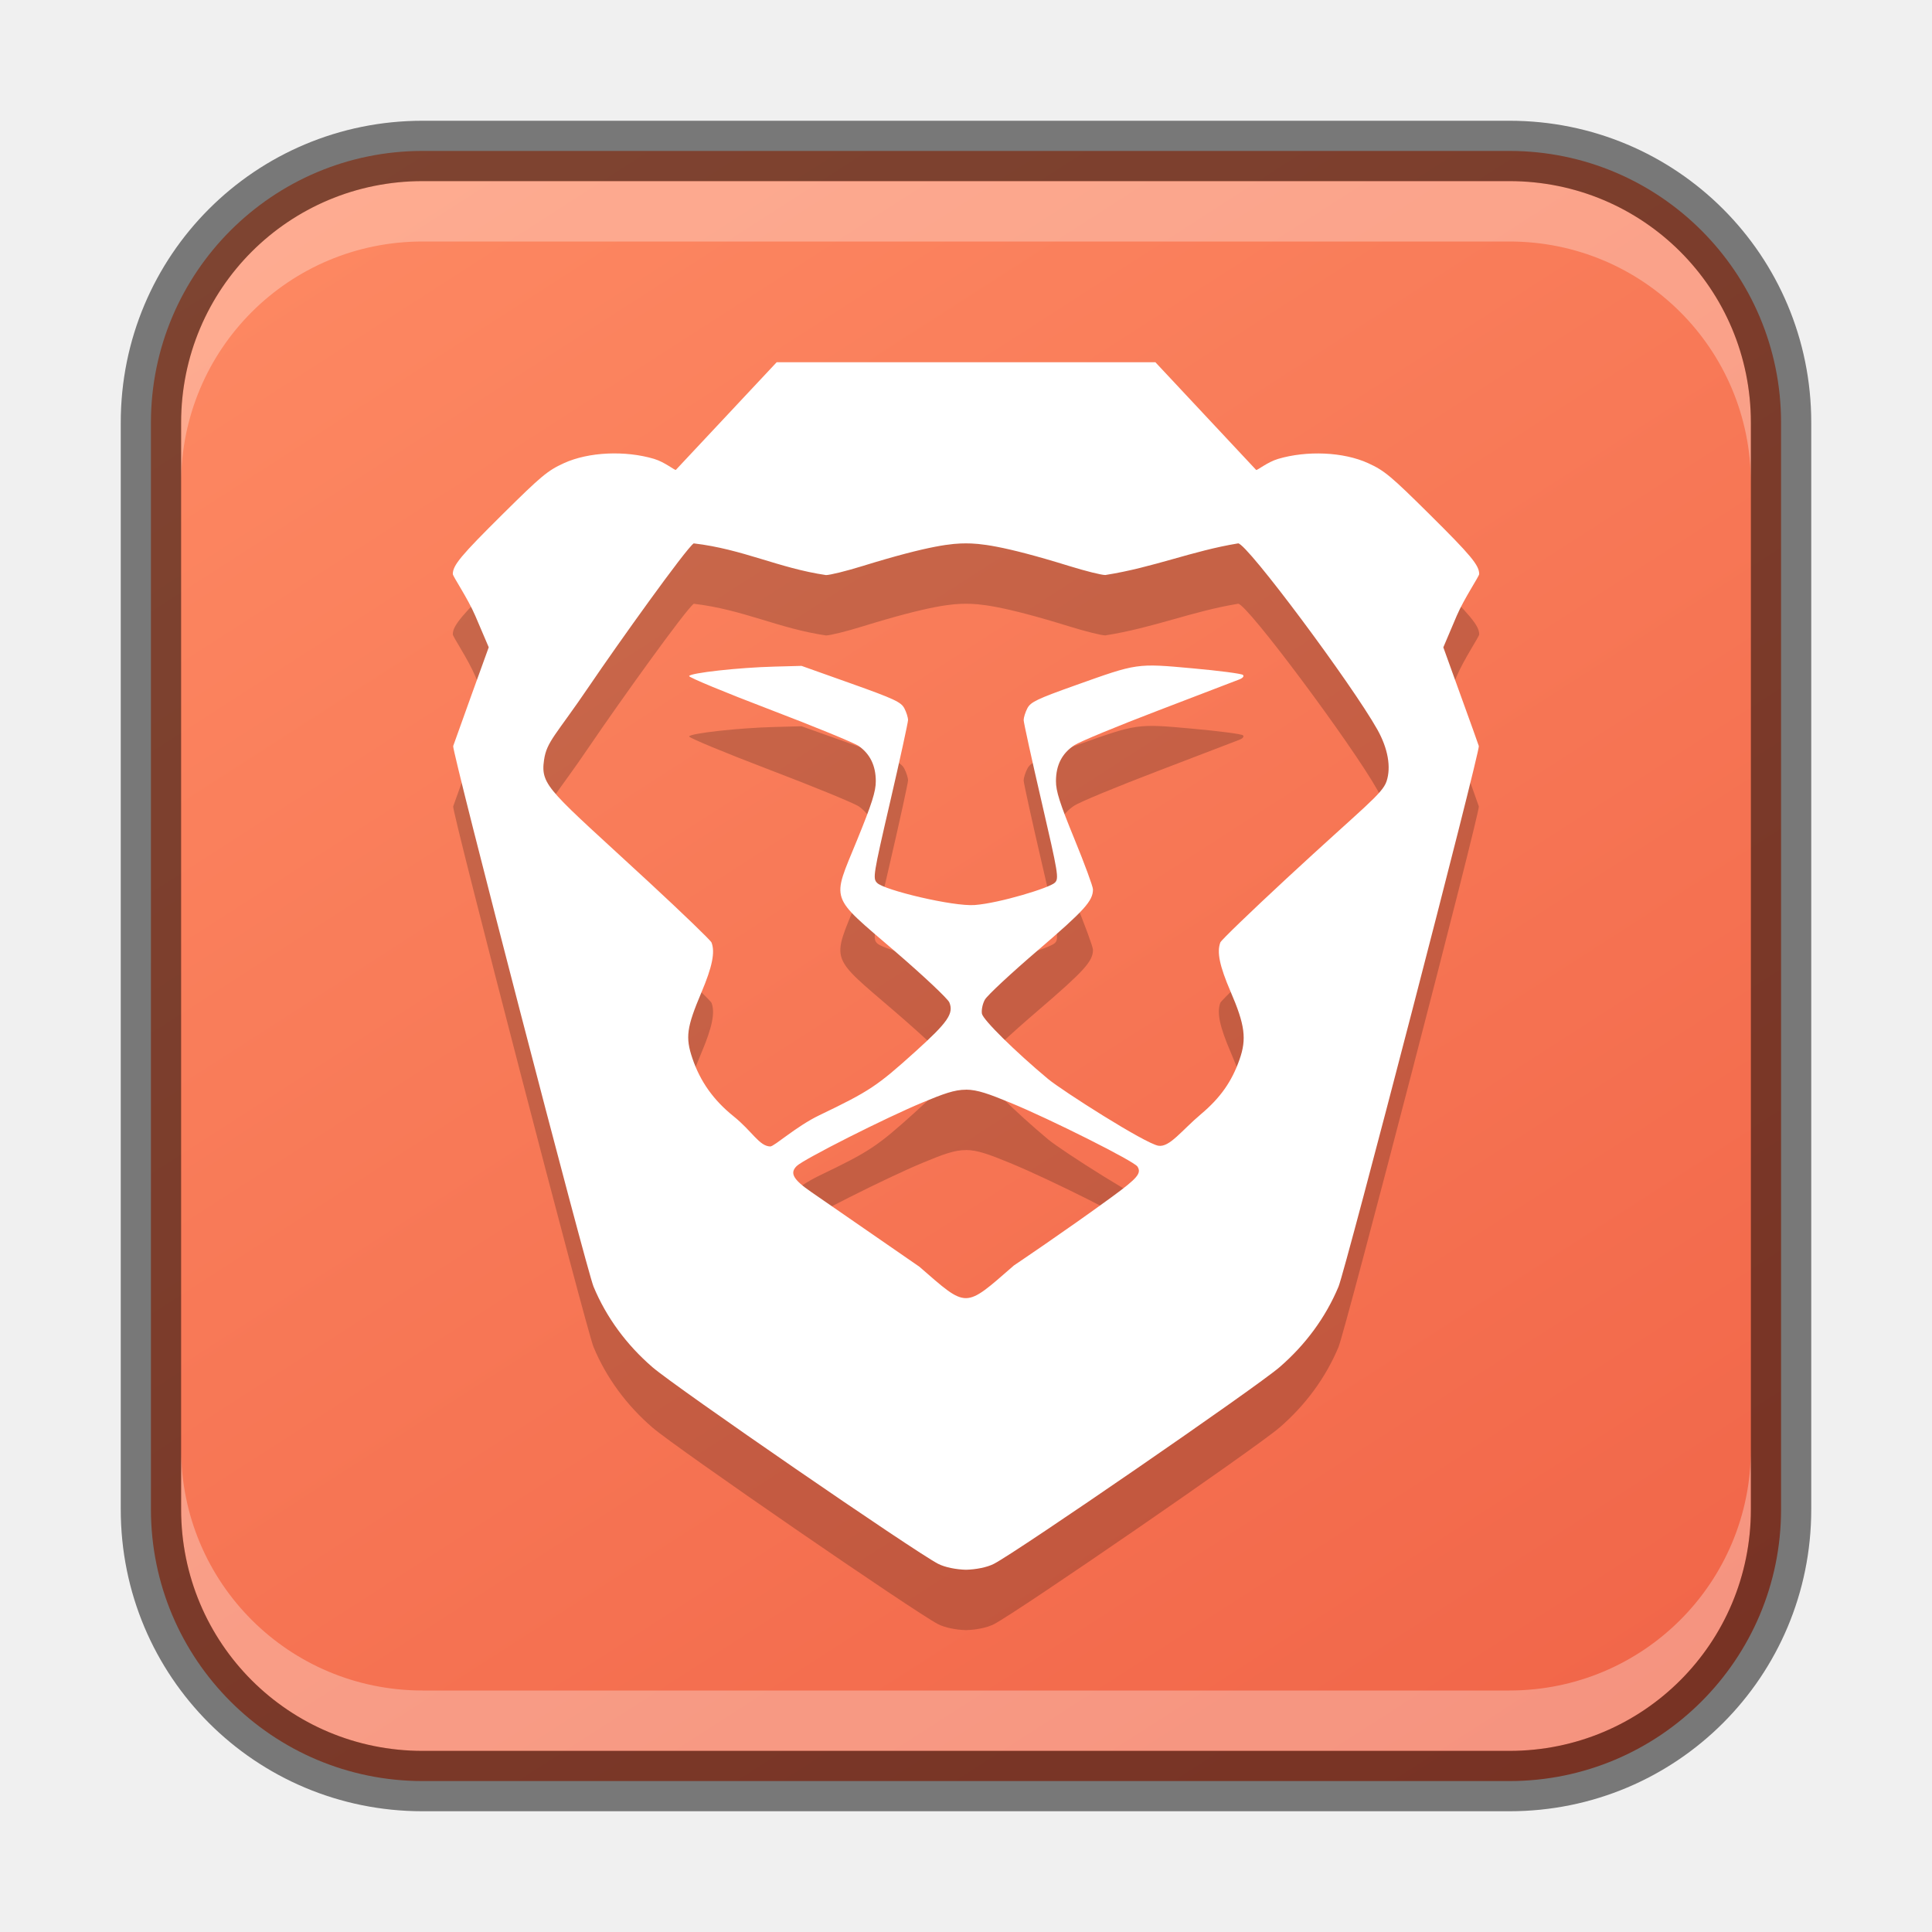
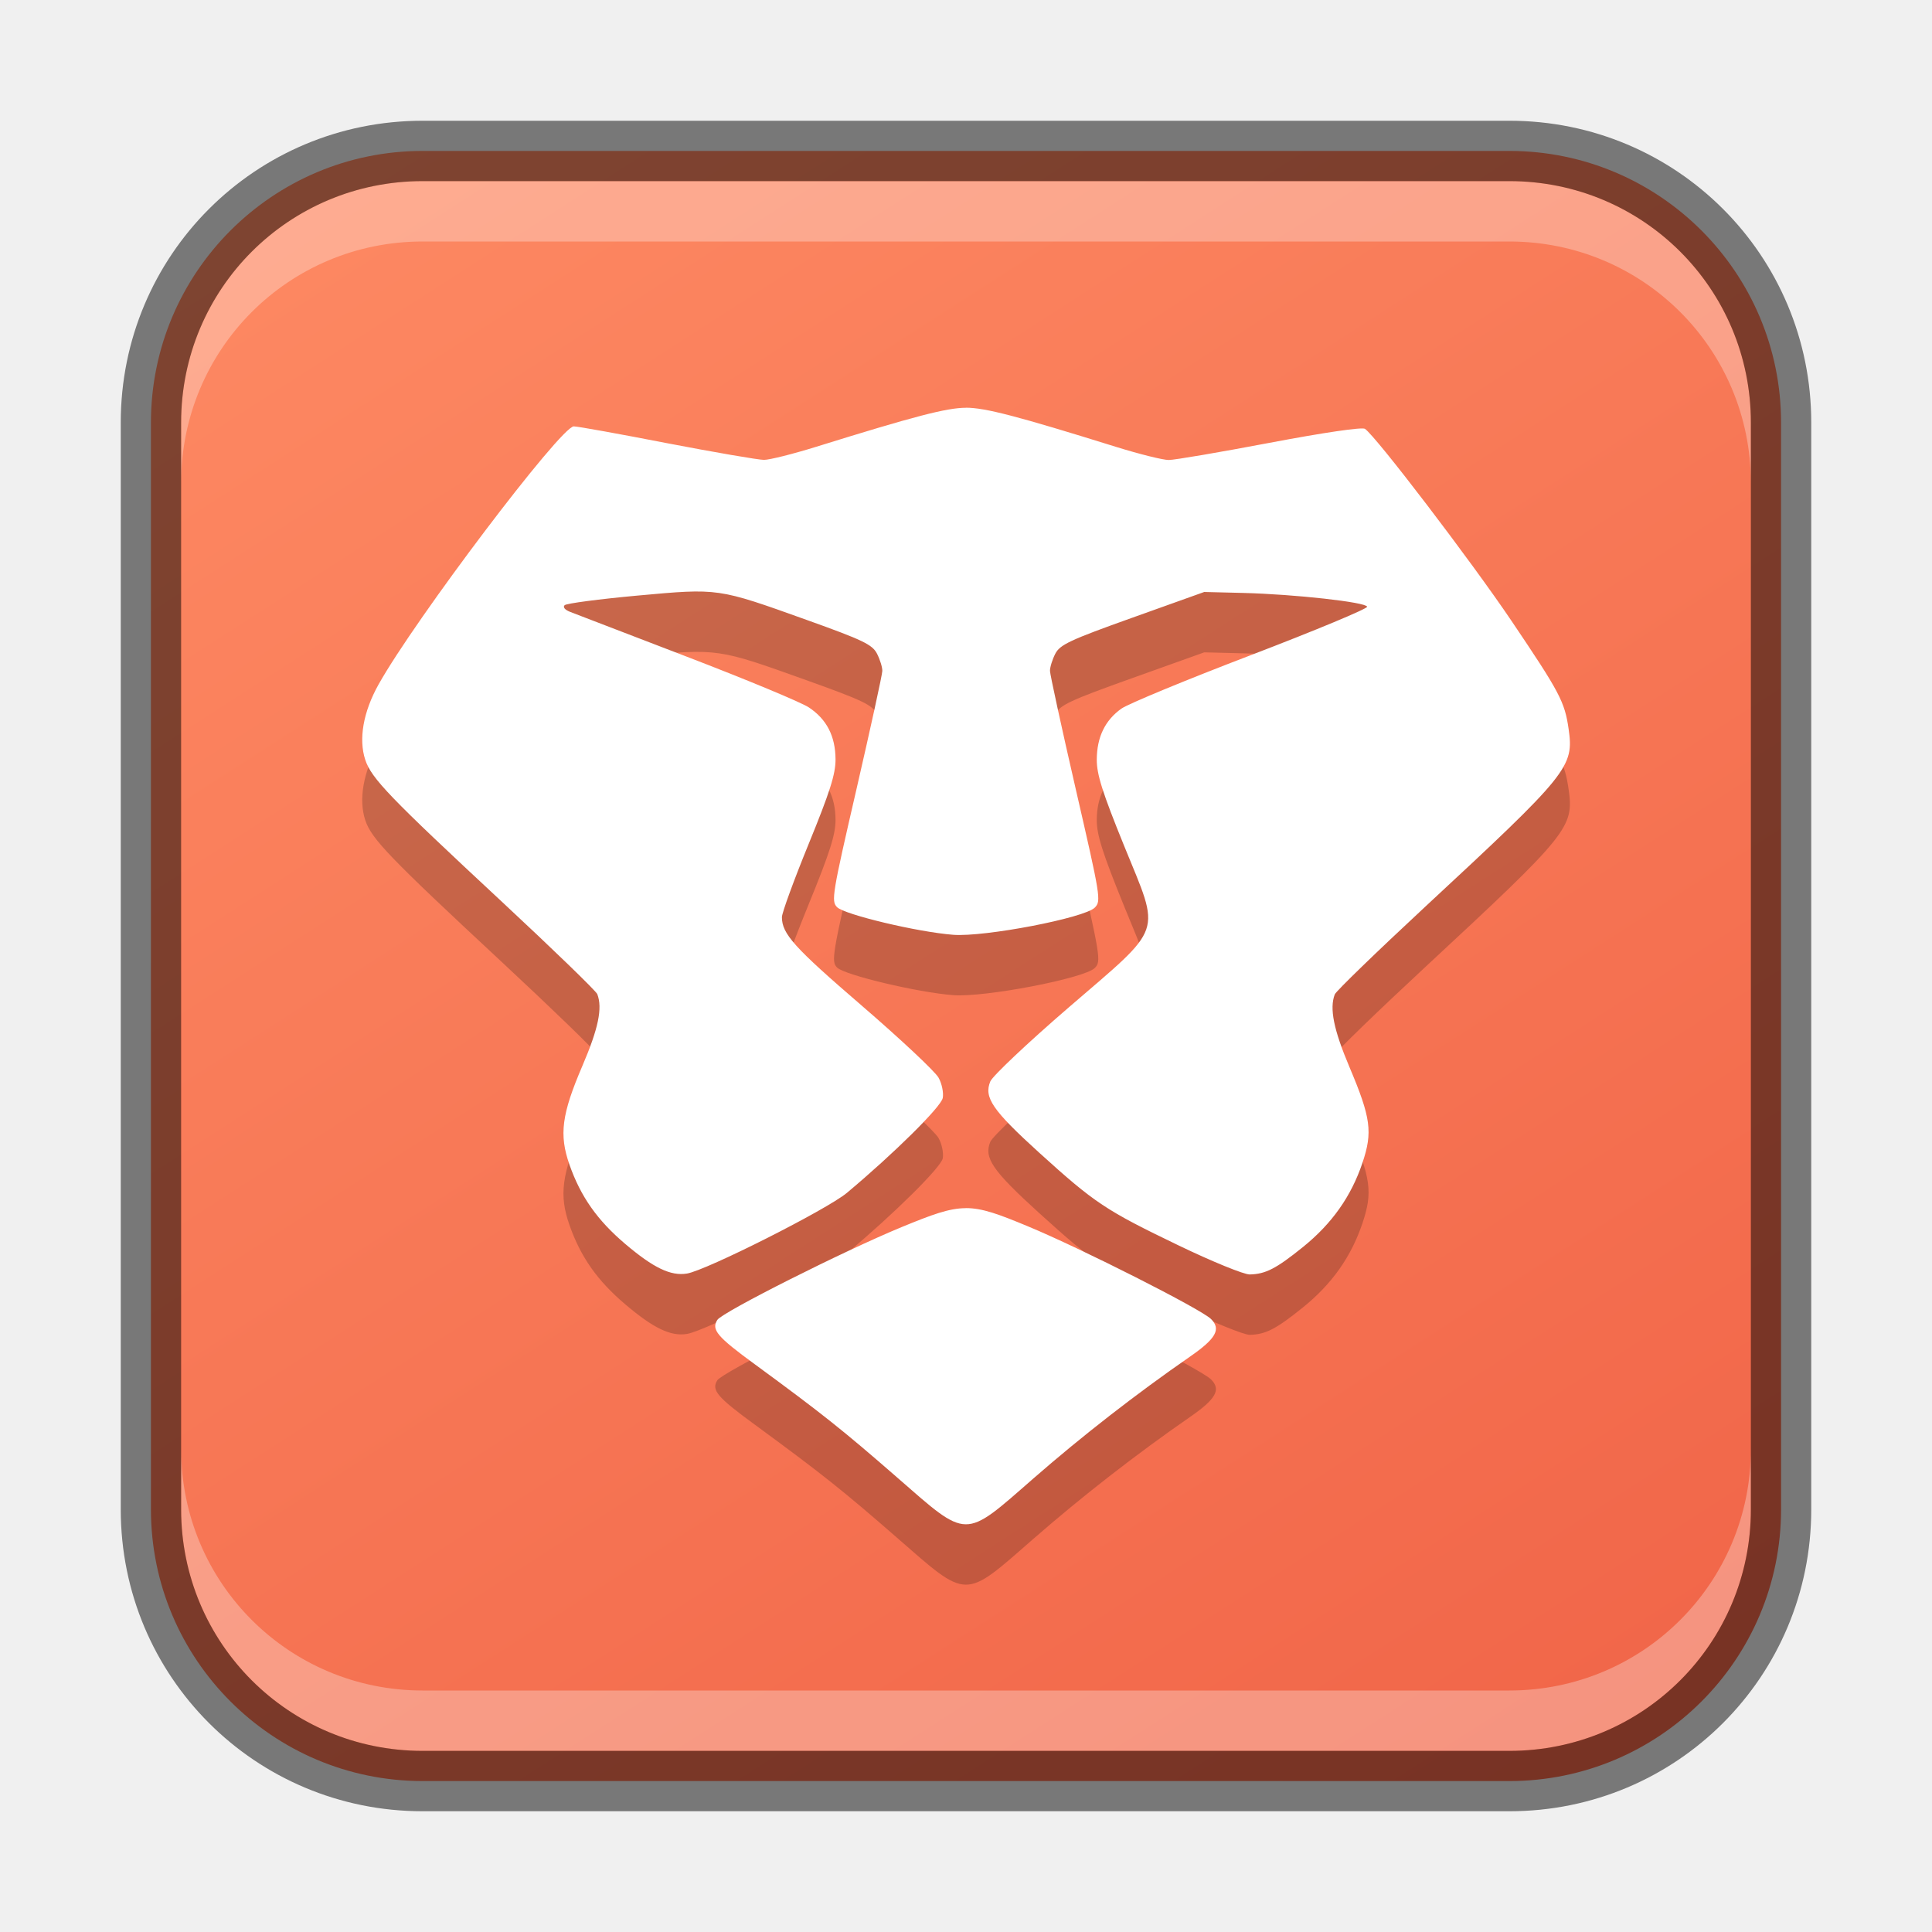
<svg xmlns="http://www.w3.org/2000/svg" xmlns:xlink="http://www.w3.org/1999/xlink" width="32" height="32" viewBox="0 0 32 32" version="1.1" id="svg5">
  <defs id="defs2">
    <linearGradient xlink:href="#linearGradient3475" id="linearGradient8655" x1="25" y1="30" x2="7" y2="2" gradientUnits="userSpaceOnUse" />
    <linearGradient id="linearGradient3475">
      <stop style="stop-color:#f16649;stop-opacity:1;" offset="0" id="stop3471" />
      <stop style="stop-color:#fd8862;stop-opacity:1;" offset="1" id="stop3473" />
    </linearGradient>
  </defs>
  <rect style="fill:url(#linearGradient8655);fill-opacity:1.0;stroke:none" id="rect184" width="27" height="27" x="2.5" y="2.5" ry="4.5" />
-   <path d="m 12.864,7 -1.67,1.783 c -0.022,0.007 -0.184,-0.13 -0.362,-0.183 C 10.356,8.459 9.75,8.484 9.339,8.672 9.07,8.795 8.966,8.882 8.326,9.516 7.637,10.199 7.5,10.362 7.5,10.508 c 0,0.037 0.249,0.404 0.372,0.691 l 0.223,0.522 -0.286,0.791 c -0.157,0.435 -0.293,0.815 -0.303,0.845 -0.024,0.076 2.209,8.675 2.325,8.954 0.211,0.507 0.544,0.961 0.976,1.334 0.389,0.336 4.341,3.056 4.732,3.257 0.116,0.059 0.301,0.094 0.461,0.098 0.159,-0.004 0.346,-0.038 0.462,-0.098 0.391,-0.201 4.342,-2.921 4.731,-3.257 0.431,-0.372 0.765,-0.827 0.977,-1.334 0.116,-0.28 2.349,-8.878 2.324,-8.954 -0.009,-0.03 -0.145,-0.41 -0.303,-0.845 L 23.906,11.722 24.128,11.199 C 24.251,10.912 24.5,10.545 24.5,10.508 24.5,10.362 24.364,10.199 23.675,9.516 23.035,8.882 22.931,8.795 22.662,8.672 22.251,8.484 21.645,8.459 21.169,8.601 20.991,8.653 20.828,8.791 20.806,8.783 L 19.137,7 Z m -1.375,3 c 0.817,0.095 1.403,0.409 2.192,0.525 0.067,0 0.338,-0.067 0.603,-0.149 1.129,-0.349 1.495,-0.376 1.714,-0.376 0.219,0 0.585,0.026 1.715,0.376 0.265,0.082 0.532,0.149 0.595,0.148 0.801,-0.126 1.439,-0.4 2.2,-0.524 0.147,0 1.886,2.337 2.305,3.083 0.175,0.312 0.231,0.622 0.153,0.857 -0.07,0.212 -0.377,0.425 -1.658,1.612 -0.588,0.545 -1.081,1.02 -1.095,1.057 -0.061,0.159 -0.013,0.391 0.169,0.814 0.239,0.554 0.269,0.784 0.148,1.127 -0.129,0.365 -0.318,0.634 -0.636,0.902 -0.324,0.274 -0.522,0.555 -0.707,0.525 -0.221,-0.036 -1.6,-0.916 -1.828,-1.106 -0.542,-0.453 -1.075,-0.978 -1.095,-1.08 -0.011,-0.059 0.01,-0.164 0.048,-0.232 0.037,-0.069 0.432,-0.437 0.877,-0.818 0.774,-0.664 0.914,-0.819 0.914,-1.01 0,-0.047 -0.138,-0.422 -0.307,-0.834 -0.242,-0.591 -0.307,-0.793 -0.306,-0.961 10e-4,-0.265 0.1,-0.458 0.305,-0.593 0.087,-0.058 0.713,-0.317 1.392,-0.576 0.678,-0.26 1.28,-0.49 1.336,-0.512 0.061,-0.023 0.087,-0.054 0.064,-0.076 -0.021,-0.021 -0.396,-0.07 -0.831,-0.109 -0.934,-0.085 -0.914,-0.087 -1.942,0.28 -0.638,0.227 -0.744,0.278 -0.798,0.382 -0.034,0.066 -0.061,0.153 -0.061,0.195 5e-4,0.042 0.134,0.649 0.296,1.348 0.278,1.197 0.29,1.275 0.222,1.344 -0.084,0.086 -0.919,0.34 -1.327,0.371 -0.357,0.028 -1.502,-0.247 -1.618,-0.366 -0.074,-0.074 -0.067,-0.124 0.217,-1.349 0.162,-0.699 0.294,-1.306 0.295,-1.348 5e-4,-0.042 -0.027,-0.13 -0.061,-0.195 -0.054,-0.103 -0.166,-0.156 -0.882,-0.411 L 13.276,12.029 12.83,12.041 c -0.59,0.015 -1.404,0.105 -1.416,0.157 -0.005,0.022 0.595,0.271 1.332,0.552 0.737,0.281 1.403,0.554 1.479,0.607 0.187,0.133 0.28,0.325 0.281,0.58 0.001,0.17 -0.064,0.374 -0.313,0.984 -0.419,1.027 -0.465,0.893 0.636,1.84 0.466,0.401 0.869,0.78 0.895,0.842 0.076,0.183 -0.023,0.327 -0.559,0.811 -0.637,0.576 -0.761,0.658 -1.594,1.058 -0.382,0.183 -0.748,0.518 -0.813,0.517 -0.182,-0.004 -0.3,-0.253 -0.608,-0.5 -0.332,-0.267 -0.551,-0.575 -0.681,-0.957 -0.119,-0.351 -0.097,-0.513 0.149,-1.095 0.179,-0.423 0.229,-0.666 0.167,-0.826 -0.013,-0.035 -0.478,-0.483 -1.031,-0.995 -1.645,-1.521 -1.805,-1.594 -1.742,-2.027 0.044,-0.309 0.2,-0.415 0.751,-1.228 0.469,-0.692 1.6,-2.274 1.728,-2.36 z m 4.512,9.048 c 0.19,7.5e-4 0.383,0.073 0.732,0.216 0.663,0.273 2.051,0.969 2.107,1.058 0.07,0.111 0.002,0.192 -0.428,0.506 -0.764,0.558 -1.623,1.135 -1.623,1.135 v 10e-4 c -0.821,0.714 -0.76,0.713 -1.561,0.017 0,0 -1.178,-0.815 -1.793,-1.239 -0.298,-0.206 -0.358,-0.312 -0.239,-0.429 0.115,-0.113 1.481,-0.803 2.088,-1.054 0.339,-0.141 0.526,-0.211 0.716,-0.21 z" style="opacity:0.2;fill:#000000;stroke-width:0.5" id="path4712" />
-   <path id="path2293" style="fill:#ffffff;stroke-width:0.5" d="m 12.864,6 -1.67,1.783 c -0.022,0.007 -0.184,-0.13 -0.362,-0.183 C 10.356,7.459 9.75,7.484 9.339,7.672 9.07,7.795 8.966,7.882 8.326,8.516 7.637,9.199 7.5,9.362 7.5,9.508 c 0,0.037 0.249,0.404 0.372,0.691 l 0.223,0.522 -0.286,0.791 c -0.157,0.435 -0.293,0.815 -0.303,0.845 -0.024,0.076 2.209,8.675 2.325,8.954 0.211,0.507 0.544,0.961 0.976,1.334 0.389,0.336 4.341,3.056 4.732,3.257 0.115,0.059 0.301,0.094 0.461,0.098 0.159,-0.004 0.346,-0.038 0.462,-0.098 0.391,-0.201 4.342,-2.921 4.731,-3.257 0.431,-0.372 0.765,-0.827 0.977,-1.334 0.117,-0.28 2.349,-8.878 2.324,-8.954 -0.009,-0.03 -0.145,-0.41 -0.303,-0.845 L 23.906,10.722 24.128,10.199 C 24.251,9.912 24.5,9.545 24.5,9.508 24.5,9.362 24.364,9.199 23.675,8.516 23.035,7.882 22.931,7.795 22.662,7.672 c -0.411,-0.188 -1.017,-0.212 -1.493,-0.071 -0.178,0.053 -0.341,0.19 -0.363,0.183 L 19.137,6 Z m -1.375,3 c 0.817,0.095 1.403,0.409 2.192,0.525 0.067,0 0.338,-0.067 0.603,-0.149 1.129,-0.349 1.495,-0.376 1.714,-0.376 0.219,0 0.585,0.026 1.715,0.376 0.265,0.082 0.532,0.149 0.595,0.148 0.801,-0.126 1.439,-0.4 2.2,-0.524 0.147,0 1.886,2.337 2.305,3.083 0.175,0.312 0.231,0.622 0.153,0.857 -0.07,0.212 -0.377,0.425 -1.658,1.612 -0.588,0.545 -1.081,1.02 -1.095,1.057 -0.061,0.159 -0.013,0.391 0.169,0.814 0.239,0.554 0.269,0.784 0.148,1.127 -0.128,0.365 -0.318,0.634 -0.636,0.902 -0.324,0.273 -0.522,0.555 -0.707,0.525 -0.221,-0.036 -1.6,-0.916 -1.828,-1.106 -0.542,-0.452 -1.075,-0.978 -1.095,-1.08 -0.011,-0.059 0.01,-0.164 0.048,-0.232 0.037,-0.069 0.432,-0.437 0.877,-0.818 0.774,-0.664 0.914,-0.819 0.914,-1.01 0,-0.047 -0.138,-0.422 -0.307,-0.834 -0.242,-0.591 -0.307,-0.793 -0.306,-0.961 0.001,-0.265 0.1,-0.458 0.305,-0.593 0.087,-0.058 0.713,-0.317 1.392,-0.576 0.678,-0.26 1.28,-0.49 1.336,-0.512 0.061,-0.023 0.087,-0.054 0.064,-0.076 -0.021,-0.021 -0.396,-0.07 -0.831,-0.109 -0.934,-0.085 -0.914,-0.087 -1.942,0.28 -0.638,0.227 -0.744,0.278 -0.798,0.382 -0.034,0.066 -0.061,0.153 -0.061,0.195 5e-4,0.042 0.134,0.649 0.296,1.348 0.277,1.197 0.29,1.275 0.222,1.344 -0.084,0.086 -0.919,0.34 -1.327,0.371 -0.357,0.028 -1.502,-0.247 -1.618,-0.366 -0.074,-0.074 -0.067,-0.124 0.217,-1.349 0.162,-0.699 0.294,-1.306 0.295,-1.348 5.01e-4,-0.042 -0.027,-0.13 -0.061,-0.195 -0.054,-0.103 -0.166,-0.156 -0.882,-0.411 l -0.821,-0.292 -0.446,0.012 c -0.591,0.015 -1.404,0.105 -1.416,0.157 -0.005,0.022 0.595,0.271 1.332,0.552 0.737,0.281 1.403,0.554 1.479,0.607 0.187,0.133 0.28,0.325 0.281,0.58 10e-4,0.17 -0.064,0.374 -0.313,0.984 -0.419,1.027 -0.465,0.893 0.636,1.84 0.466,0.401 0.869,0.78 0.895,0.842 0.076,0.183 -0.023,0.327 -0.559,0.811 -0.637,0.575 -0.761,0.658 -1.594,1.058 -0.382,0.183 -0.748,0.518 -0.813,0.517 -0.182,-0.004 -0.3,-0.253 -0.608,-0.5 -0.332,-0.267 -0.551,-0.575 -0.681,-0.957 -0.119,-0.351 -0.097,-0.513 0.149,-1.095 0.179,-0.423 0.229,-0.666 0.167,-0.826 -0.013,-0.035 -0.478,-0.483 -1.031,-0.995 C 9.107,13.094 8.948,13.021 9.011,12.588 c 0.044,-0.309 0.2,-0.415 0.751,-1.228 0.469,-0.692 1.6,-2.274 1.728,-2.36 z m 4.512,9.048 c 0.19,7.5e-4 0.383,0.073 0.732,0.216 0.663,0.272 2.051,0.969 2.107,1.058 0.07,0.111 0.002,0.192 -0.428,0.506 -0.764,0.558 -1.623,1.135 -1.623,1.135 v 10e-4 c -0.821,0.714 -0.76,0.713 -1.561,0.017 0,0 -1.178,-0.815 -1.793,-1.239 -0.298,-0.206 -0.358,-0.312 -0.239,-0.429 0.115,-0.113 1.481,-0.803 2.088,-1.054 0.339,-0.141 0.526,-0.211 0.716,-0.21 z" />
+   <path d="m 16,7.754 c -0.317,0 -0.848,0.138 -2.484,0.647 -0.383,0.119 -0.771,0.216 -0.862,0.216 -0.091,-10e-5 -0.813,-0.124 -1.604,-0.276 C 10.26,8.187 9.565,8.062 9.504,8.062 c -0.214,0 -2.627,3.19 -3.234,4.275 -0.254,0.454 -0.333,0.905 -0.22,1.248 0.102,0.308 0.399,0.617 2.256,2.344 0.852,0.793 1.566,1.484 1.587,1.537 0.089,0.231 0.018,0.569 -0.245,1.184 -0.346,0.806 -0.39,1.143 -0.216,1.64 0.186,0.531 0.462,0.921 0.922,1.312 0.469,0.398 0.755,0.536 1.024,0.492 0.32,-0.052 2.32,-1.061 2.65,-1.337 0.786,-0.658 1.558,-1.423 1.587,-1.571 0.016,-0.086 -0.014,-0.238 -0.07,-0.337 -0.055,-0.1 -0.626,-0.636 -1.27,-1.191 -1.122,-0.966 -1.324,-1.19 -1.324,-1.468 0,-0.069 0.199,-0.615 0.444,-1.214 0.351,-0.859 0.445,-1.155 0.444,-1.398 -0.002,-0.385 -0.146,-0.665 -0.442,-0.861 -0.126,-0.084 -1.033,-0.461 -2.016,-0.838 -0.983,-0.377 -1.855,-0.713 -1.937,-0.744 -0.088,-0.034 -0.125,-0.079 -0.092,-0.111 0.031,-0.03 0.572,-0.101 1.204,-0.159 1.354,-0.123 1.324,-0.128 2.814,0.406 0.924,0.331 1.078,0.405 1.156,0.556 0.049,0.096 0.089,0.224 0.088,0.285 -6.8e-4,0.061 -0.194,0.943 -0.428,1.959 -0.402,1.741 -0.421,1.854 -0.322,1.954 0.122,0.124 1.331,0.412 1.923,0.458 0.518,0.04 2.177,-0.278 2.347,-0.451 0.107,-0.109 0.094,-0.18 -0.316,-1.961 -0.234,-1.017 -0.426,-1.899 -0.427,-1.959 -6.6e-4,-0.061 0.039,-0.189 0.088,-0.284 0.078,-0.151 0.241,-0.227 1.279,-0.598 l 1.188,-0.425 0.648,0.016 c 0.855,0.022 2.033,0.153 2.05,0.228 0.008,0.033 -0.86,0.394 -1.928,0.803 -1.068,0.408 -2.033,0.807 -2.142,0.885 -0.271,0.193 -0.406,0.472 -0.408,0.844 -0.001,0.246 0.093,0.543 0.454,1.431 0.607,1.494 0.674,1.3 -0.922,2.677 -0.675,0.582 -1.257,1.132 -1.295,1.222 -0.11,0.266 0.033,0.476 0.808,1.18 0.923,0.837 1.103,0.956 2.31,1.537 0.554,0.267 1.084,0.483 1.178,0.481 0.263,-0.006 0.437,-0.095 0.883,-0.455 0.48,-0.388 0.797,-0.837 0.984,-1.392 0.172,-0.511 0.142,-0.745 -0.216,-1.591 -0.26,-0.616 -0.332,-0.968 -0.242,-1.201 0.02,-0.052 0.693,-0.704 1.494,-1.448 2.384,-2.212 2.47,-2.319 2.379,-2.949 -0.065,-0.45 -0.145,-0.602 -0.943,-1.785 -0.679,-1.006 -2.246,-3.059 -2.43,-3.185 -0.046,-0.032 -0.68,0.061 -1.577,0.231 -0.824,0.156 -1.577,0.285 -1.673,0.285 -0.096,0 -0.489,-0.098 -0.872,-0.217 C 16.847,7.891 16.316,7.753 15.999,7.753 Z m -0.004,13.257 c -0.276,0.001 -0.555,0.105 -1.061,0.313 -0.961,0.396 -2.973,1.409 -3.054,1.538 -0.102,0.162 -0.004,0.278 0.62,0.734 1.108,0.812 1.46,1.092 2.352,1.87 1.19,1.038 1.101,1.037 2.261,0.024 0.804,-0.702 1.706,-1.404 2.596,-2.02 0.432,-0.299 0.519,-0.455 0.347,-0.624 -0.166,-0.164 -2.145,-1.166 -3.024,-1.531 -0.49,-0.204 -0.762,-0.306 -1.038,-0.305 z" style="display:inline;opacity:0.2;fill:#000000;fill-opacity:1;fill-rule:evenodd;stroke:none;stroke-width:2px;stroke-linecap:butt;stroke-linejoin:miter;stroke-opacity:1;enable-background:new" id="path1314" />
+   <path d="m 16,6.754 c -0.317,0 -0.848,0.138 -2.484,0.647 -0.383,0.119 -0.771,0.216 -0.862,0.216 -0.091,-10e-5 -0.813,-0.124 -1.604,-0.276 C 10.26,7.187 9.565,7.062 9.504,7.062 c -0.214,0 -2.627,3.19 -3.234,4.275 -0.254,0.454 -0.333,0.905 -0.22,1.248 0.102,0.308 0.399,0.617 2.256,2.344 0.852,0.793 1.566,1.484 1.587,1.537 0.089,0.231 0.018,0.569 -0.245,1.184 -0.346,0.806 -0.39,1.143 -0.216,1.64 0.186,0.531 0.462,0.921 0.922,1.312 0.469,0.398 0.755,0.536 1.024,0.492 0.32,-0.052 2.32,-1.061 2.65,-1.337 0.786,-0.658 1.558,-1.423 1.587,-1.571 0.016,-0.086 -0.014,-0.238 -0.07,-0.337 -0.055,-0.1 -0.626,-0.636 -1.27,-1.191 -1.122,-0.966 -1.324,-1.19 -1.324,-1.468 0,-0.069 0.199,-0.615 0.444,-1.214 0.351,-0.859 0.445,-1.155 0.444,-1.398 -0.002,-0.385 -0.146,-0.665 -0.442,-0.861 -0.126,-0.084 -1.033,-0.461 -2.016,-0.838 -0.983,-0.377 -1.855,-0.713 -1.937,-0.744 -0.088,-0.034 -0.125,-0.079 -0.092,-0.111 0.031,-0.03 0.572,-0.101 1.204,-0.159 1.354,-0.123 1.324,-0.128 2.814,0.406 0.924,0.331 1.078,0.405 1.156,0.556 0.049,0.096 0.089,0.224 0.088,0.285 -6.8e-4,0.061 -0.194,0.943 -0.428,1.959 -0.402,1.741 -0.421,1.854 -0.322,1.954 0.122,0.124 1.331,0.412 1.923,0.458 0.518,0.04 2.177,-0.278 2.347,-0.451 0.107,-0.109 0.094,-0.18 -0.316,-1.961 -0.234,-1.017 -0.426,-1.899 -0.427,-1.959 -6.6e-4,-0.061 0.039,-0.189 0.088,-0.284 0.078,-0.151 0.241,-0.227 1.279,-0.598 l 1.188,-0.425 0.648,0.016 c 0.855,0.022 2.033,0.153 2.05,0.228 0.008,0.033 -0.86,0.394 -1.928,0.803 -1.068,0.408 -2.033,0.807 -2.142,0.885 -0.271,0.193 -0.406,0.472 -0.408,0.844 -0.001,0.246 0.093,0.543 0.454,1.431 0.607,1.494 0.674,1.3 -0.922,2.677 -0.675,0.582 -1.257,1.132 -1.295,1.222 -0.11,0.266 0.033,0.476 0.808,1.18 0.923,0.837 1.103,0.956 2.31,1.537 0.554,0.267 1.084,0.483 1.178,0.481 0.263,-0.006 0.437,-0.095 0.883,-0.455 0.48,-0.388 0.797,-0.837 0.984,-1.392 0.172,-0.511 0.142,-0.745 -0.216,-1.591 -0.26,-0.616 -0.332,-0.968 -0.242,-1.201 0.02,-0.052 0.693,-0.704 1.494,-1.448 2.384,-2.212 2.47,-2.319 2.379,-2.949 -0.065,-0.45 -0.145,-0.602 -0.943,-1.785 -0.679,-1.006 -2.246,-3.059 -2.43,-3.185 -0.046,-0.032 -0.68,0.061 -1.577,0.231 -0.824,0.156 -1.577,0.285 -1.673,0.285 -0.096,0 -0.489,-0.098 -0.872,-0.217 C 16.847,6.891 16.316,6.753 15.999,6.753 Z m -0.004,13.257 c -0.276,0.001 -0.555,0.105 -1.061,0.313 -0.961,0.396 -2.973,1.409 -3.054,1.538 -0.102,0.162 -0.004,0.278 0.62,0.734 1.108,0.812 1.46,1.092 2.352,1.87 1.19,1.038 1.101,1.037 2.261,0.024 0.804,-0.702 1.706,-1.404 2.596,-2.02 0.432,-0.299 0.519,-0.455 0.347,-0.624 -0.166,-0.164 -2.145,-1.166 -3.024,-1.531 -0.49,-0.204 -0.762,-0.306 -1.038,-0.305 z" style="display:inline;fill:#ffffff;fill-opacity:1;fill-rule:evenodd;stroke:none;stroke-width:2px;stroke-linecap:butt;stroke-linejoin:miter;stroke-opacity:1;enable-background:new" id="path1128" />
  <path id="rect2630" style="opacity:0.3;fill:#ffffff;fill-opacity:1" d="M 7,3 C 4.784,3 3,4.784 3,7 v 1 C 3,5.784 4.784,4 7,4 h 18 c 2.216,0 4,1.784 4,4 v -1 C 29,4.784 27.216,3 25,3 Z" />
  <path id="rect398" style="opacity:0.3;fill:#ffffff" d="m 3,24 v 1 c 0,2.216 1.784,4 4,4 H 25 c 2.216,0 4,-1.784 4,-4 v -1 c 0,2.216 -1.784,4 -4,4 H 7 c -2.216,0 -4,-1.784 -4,-4 z" />
  <path id="rect899" style="fill:#000000;stroke:none;opacity:0.5" d="M 7 2 C 4.23 2 2 4.23 2 7 L 2 25 C 2 27.77 4.23 30 7 30 L 25 30 C 27.77 30 30 27.77 30 25 L 30 7 C 30 4.23 27.77 2 25 2 L 7 2 z M 7 3 L 25 3 C 27.216 3 29 4.784 29 7 L 29 25 C 29 27.216 27.216 29 25 29 L 7 29 C 4.784 29 3 27.216 3 25 L 3 7 C 3 4.784 4.784 3 7 3 z " />
</svg>
